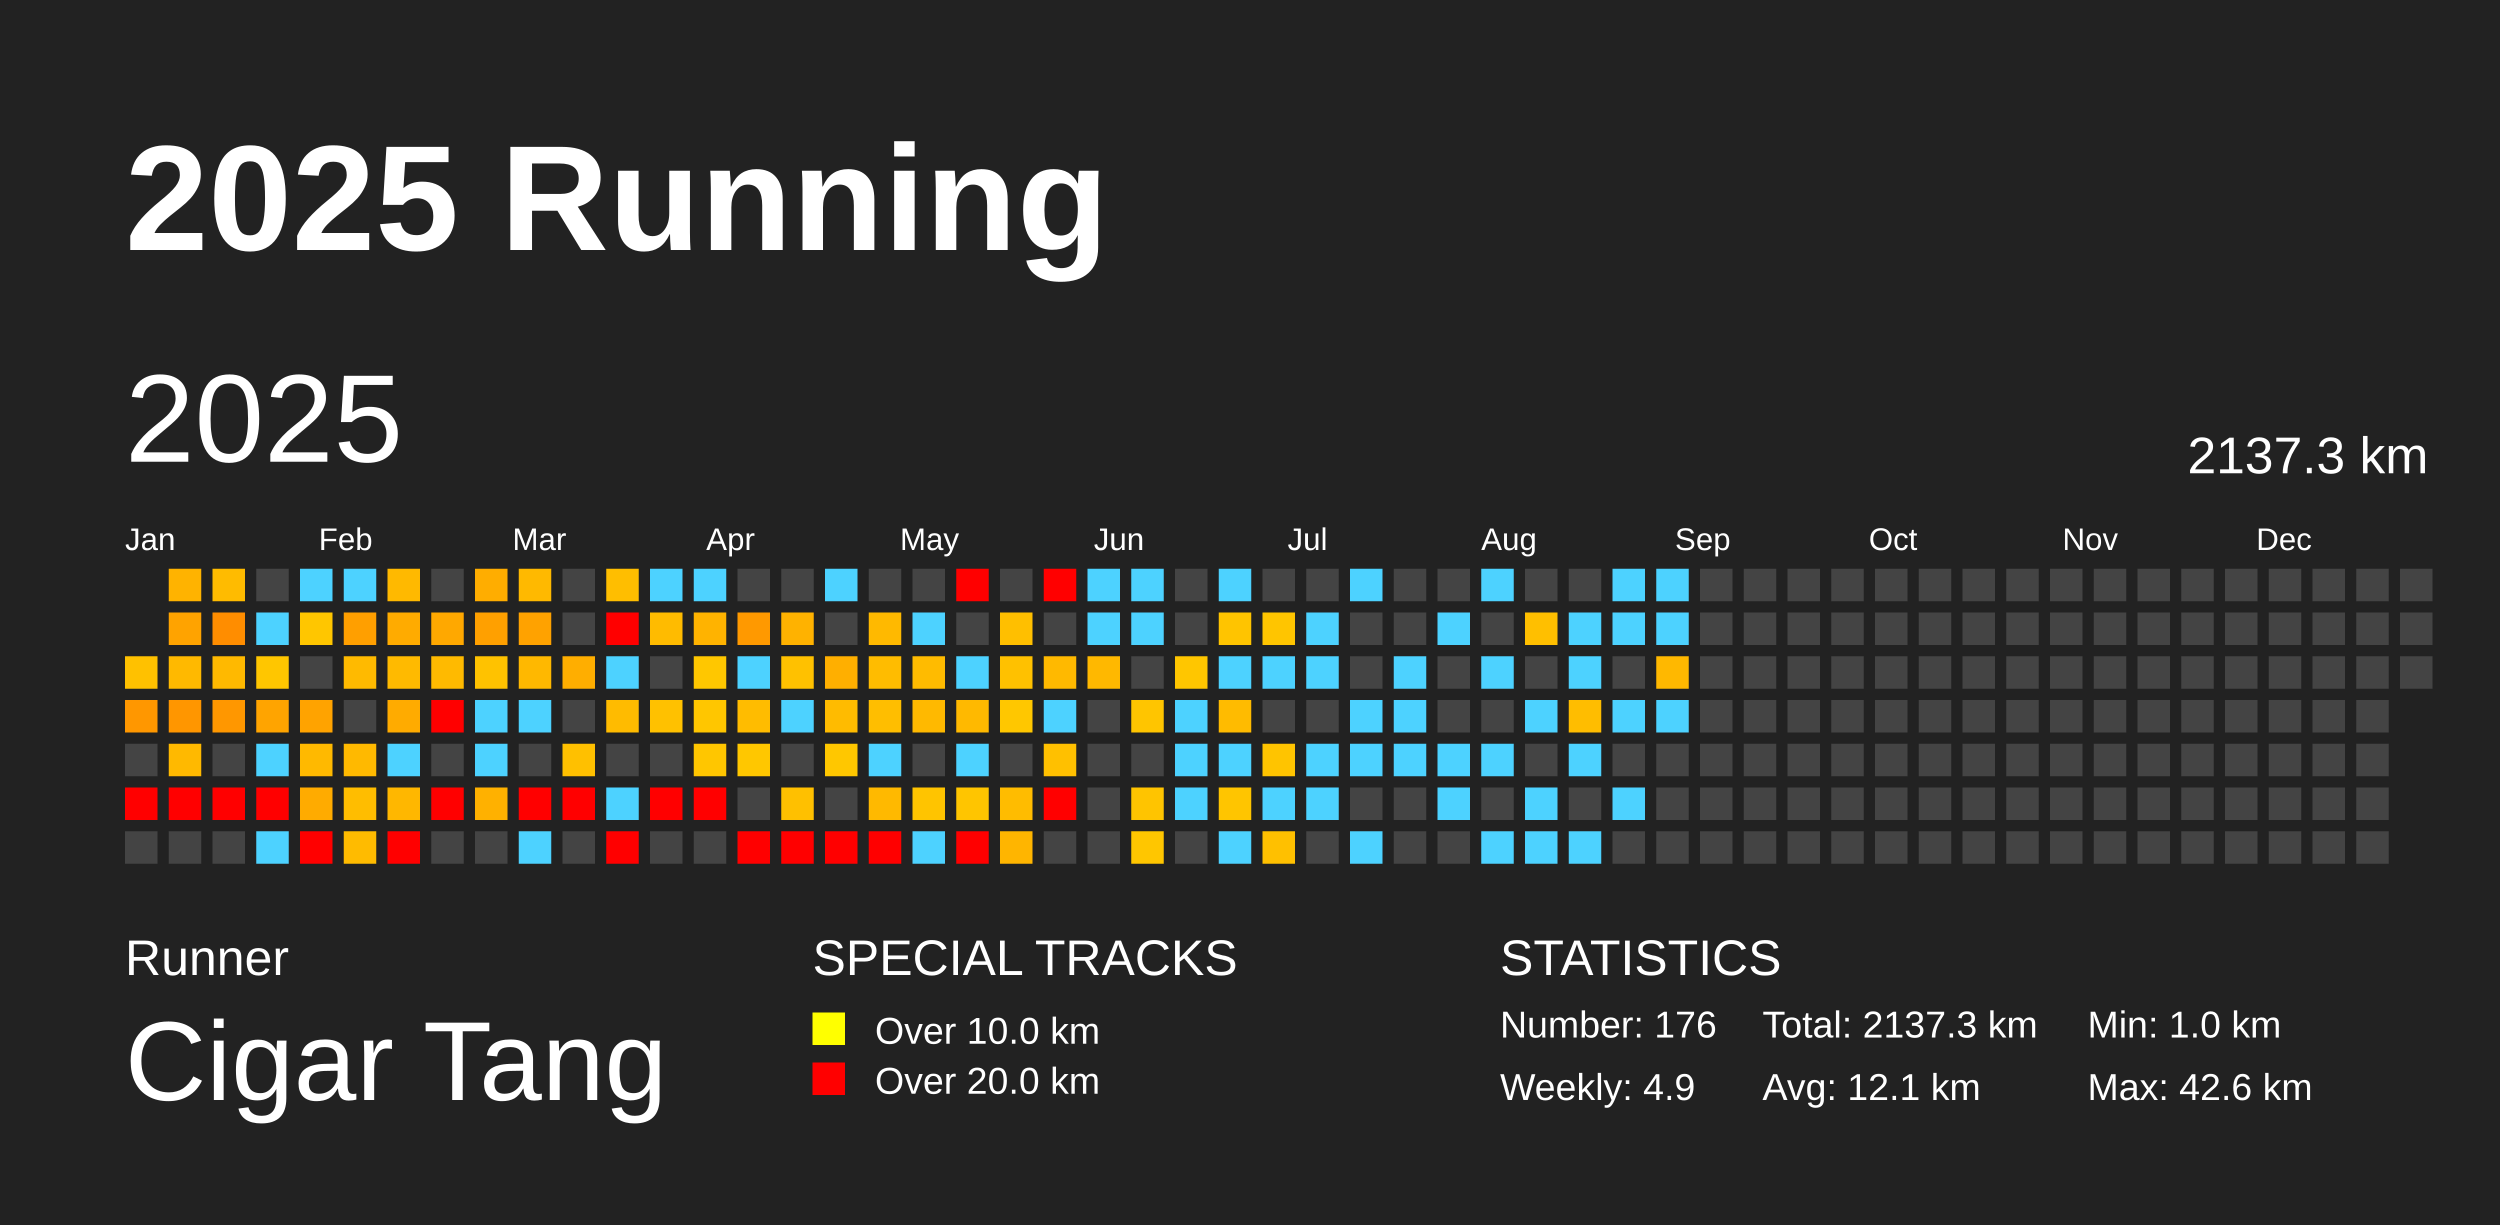
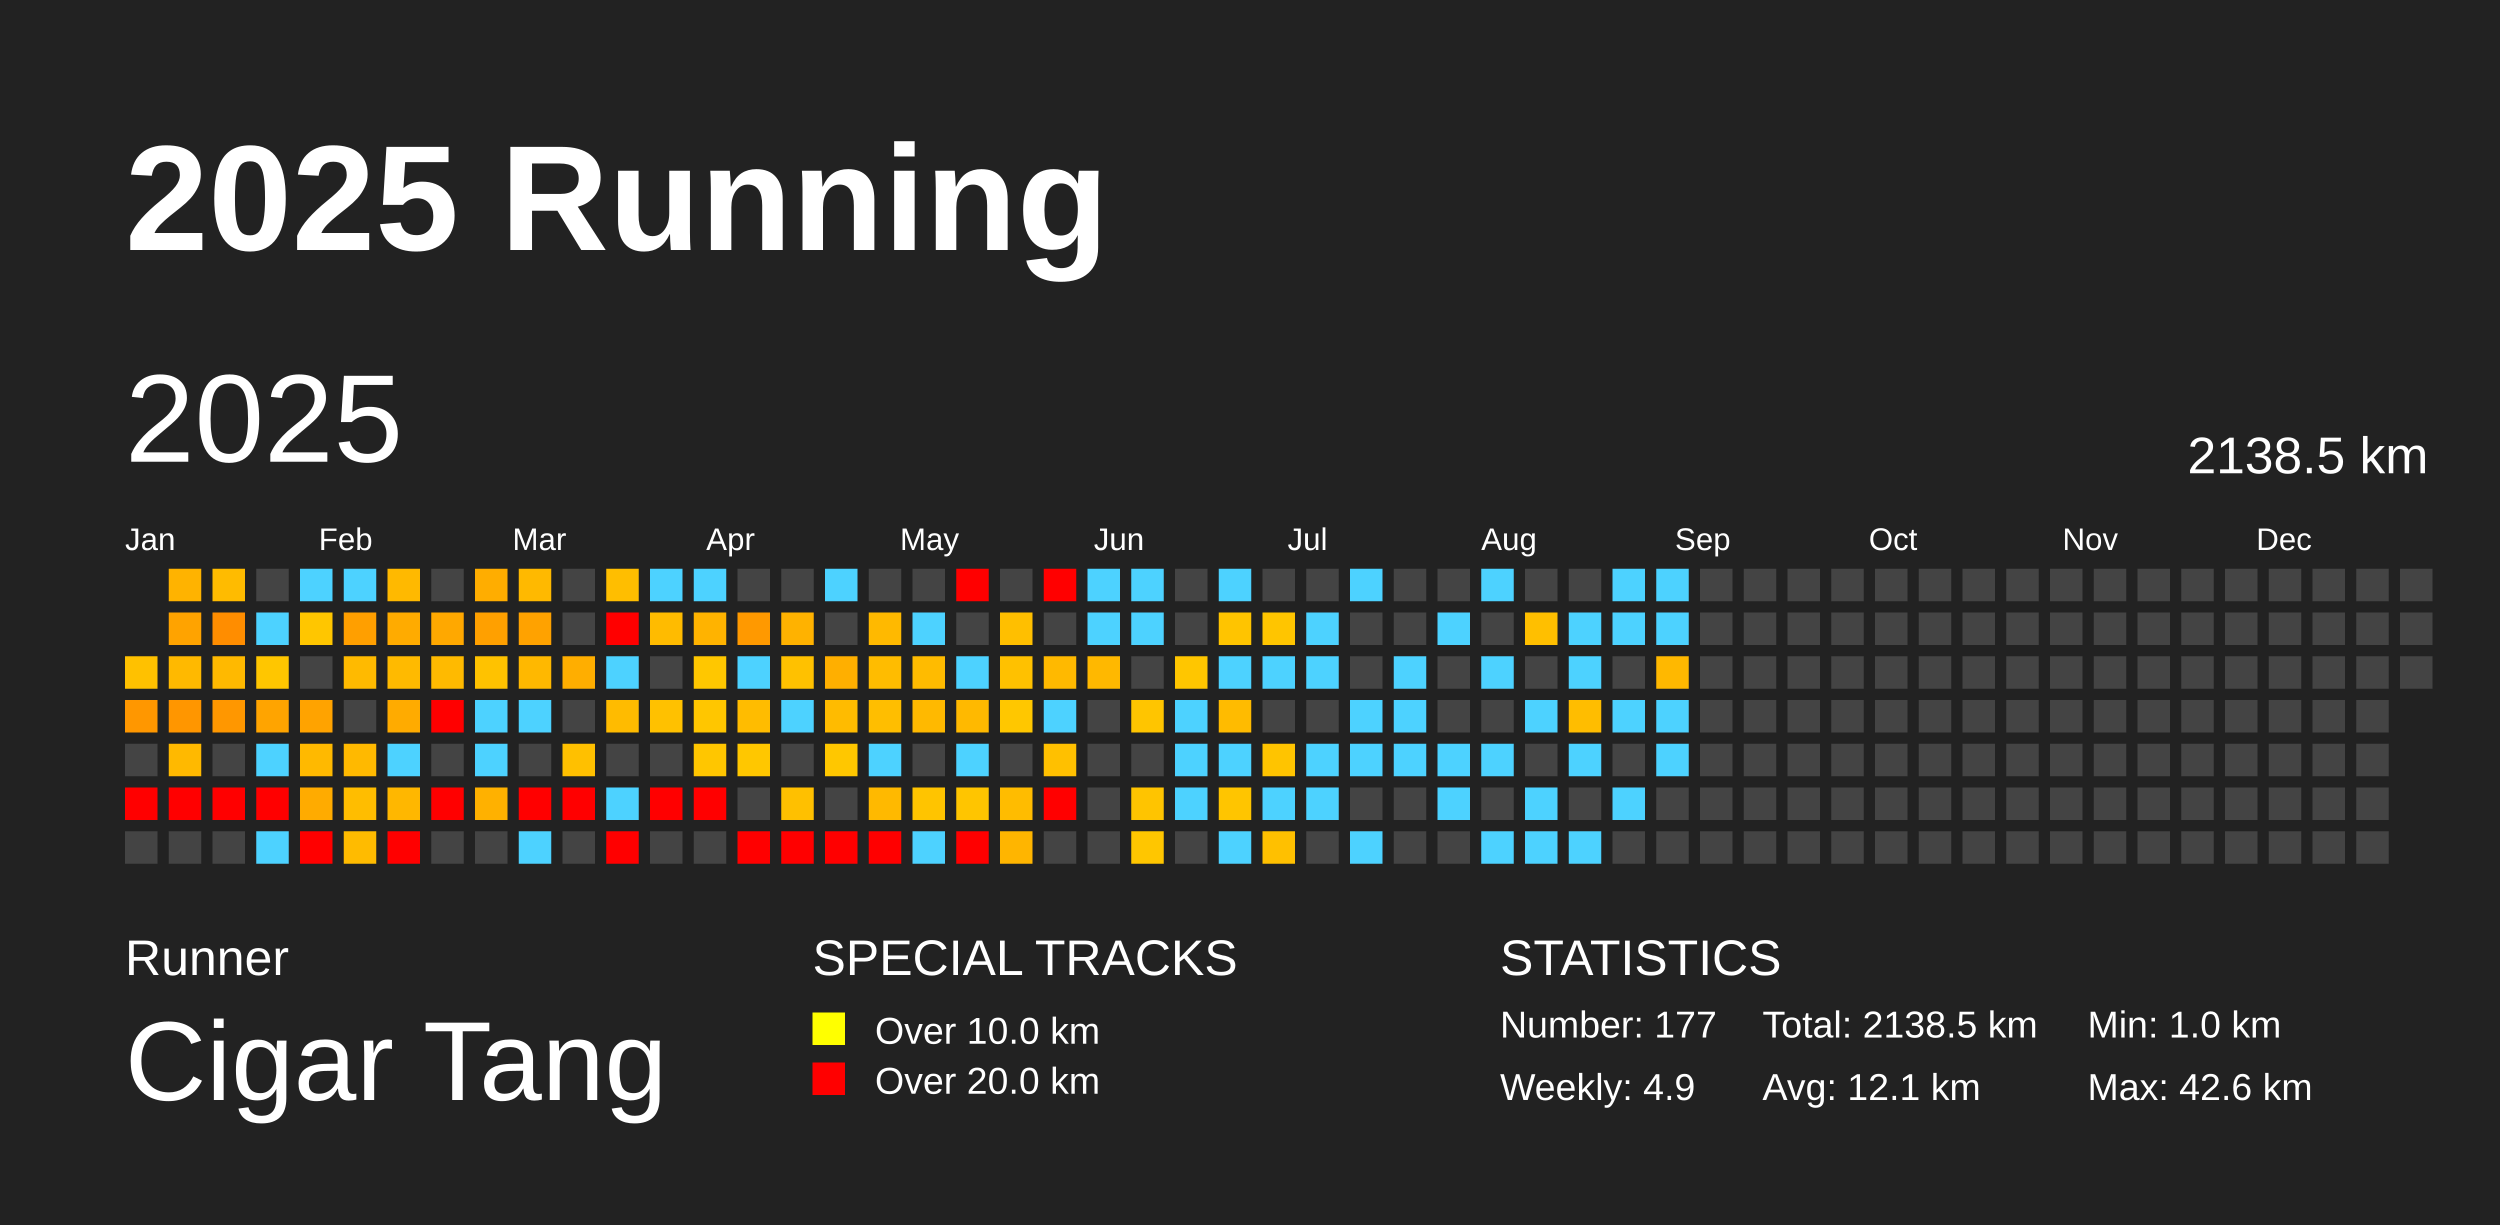
<svg xmlns="http://www.w3.org/2000/svg" baseProfile="full" height="98mm" version="1.1" viewBox="0,0,200,98" width="200mm">
  <defs />
  <rect fill="#222222" height="98" width="200" x="0" y="0" />
  <text fill="#FFFFFF" style="font-size:12px; font-family:Arial; font-weight:bold;" x="10" y="20">2025 Running</text>
  <text fill="#FFFFFF" style="font-size:4px; font-family:Arial" x="10" y="78">Runner</text>
  <text fill="#FFFFFF" style="font-size:9px; font-family:Arial" x="10" y="88">Cigar Tang</text>
  <text fill="#FFFFFF" style="font-size:4px; font-family:Arial" x="65" y="78">SPECIAL TRACKS</text>
  <rect fill="yellow" height="2.6" width="2.6" x="65" y="81" />
  <text fill="#FFFFFF" style="font-size:3px; font-family:Arial" x="70" y="83.5">Over 10.0 km</text>
  <rect fill="red" height="2.6" width="2.6" x="65" y="85" />
  <text fill="#FFFFFF" style="font-size:3px; font-family:Arial" x="70" y="87.5">Over 20.0 km</text>
  <text fill="#FFFFFF" style="font-size:4px; font-family:Arial" x="120" y="78">STATISTICS</text>
-   <text fill="#FFFFFF" style="font-size:3px; font-family:Arial" x="120" y="83">Number: 176</text>
+   <text fill="#FFFFFF" style="font-size:3px; font-family:Arial" x="120" y="83">Number: 177</text>
  <text fill="#FFFFFF" style="font-size:3px; font-family:Arial" x="120" y="88">Weekly: 4.9</text>
-   <text fill="#FFFFFF" style="font-size:3px; font-family:Arial" x="141" y="83">Total: 2137.3 km</text>
+   <text fill="#FFFFFF" style="font-size:3px; font-family:Arial" x="141" y="83">Total: 2138.5 km</text>
  <text fill="#FFFFFF" style="font-size:3px; font-family:Arial" x="141" y="88">Avg: 12.1 km</text>
  <text fill="#FFFFFF" style="font-size:3px; font-family:Arial" x="167" y="83">Min: 1.0 km</text>
  <text fill="#FFFFFF" style="font-size:3px; font-family:Arial" x="167" y="88">Max: 42.6 km</text>
  <text dominant-baseline="hanging" fill="#FFFFFF" style="font-size:10.0px; font-family:Arial;" x="10" y="30">2025</text>
-   <text dominant-baseline="hanging" fill="#FFFFFF" style="font-size:4.125px; font-family:Arial;" x="175" y="35">2137.3 km</text>
+   <text dominant-baseline="hanging" fill="#FFFFFF" style="font-size:4.125px; font-family:Arial;" x="175" y="35">2138.5 km</text>
  <text fill="#FFFFFF" style="font-size:2.5px; font-family:Arial" x="10.0" y="44">Jan</text>
  <text fill="#FFFFFF" style="font-size:2.5px; font-family:Arial" x="25.5" y="44">Feb</text>
  <text fill="#FFFFFF" style="font-size:2.5px; font-family:Arial" x="41.0" y="44">Mar</text>
  <text fill="#FFFFFF" style="font-size:2.5px; font-family:Arial" x="56.5" y="44">Apr</text>
  <text fill="#FFFFFF" style="font-size:2.5px; font-family:Arial" x="72.0" y="44">May</text>
  <text fill="#FFFFFF" style="font-size:2.5px; font-family:Arial" x="87.5" y="44">Jun</text>
  <text fill="#FFFFFF" style="font-size:2.5px; font-family:Arial" x="103.0" y="44">Jul</text>
  <text fill="#FFFFFF" style="font-size:2.5px; font-family:Arial" x="118.5" y="44">Aug</text>
  <text fill="#FFFFFF" style="font-size:2.5px; font-family:Arial" x="134.0" y="44">Sep</text>
  <text fill="#FFFFFF" style="font-size:2.5px; font-family:Arial" x="149.5" y="44">Oct</text>
  <text fill="#FFFFFF" style="font-size:2.5px; font-family:Arial" x="165.0" y="44">Nov</text>
  <text fill="#FFFFFF" style="font-size:2.5px; font-family:Arial" x="180.5" y="44">Dec</text>
  <rect fill="#ffc100" height="2.6" width="2.6" x="10.0" y="52.5" />
  <rect fill="#ff9700" height="2.6" width="2.6" x="10.0" y="56.0" />
  <rect fill="#444444" height="2.6" width="2.6" x="10.0" y="59.5" />
  <rect fill="red" height="2.6" width="2.6" x="10.0" y="63.0" />
  <rect fill="#444444" height="2.6" width="2.6" x="10.0" y="66.5" />
  <rect fill="#ffb300" height="2.6" width="2.6" x="13.5" y="45.5" />
  <rect fill="#ffa300" height="2.6" width="2.6" x="13.5" y="49.0" />
  <rect fill="#ffb900" height="2.6" width="2.6" x="13.5" y="52.5" />
  <rect fill="#ff9600" height="2.6" width="2.6" x="13.5" y="56.0" />
  <rect fill="#ffb900" height="2.6" width="2.6" x="13.5" y="59.5" />
  <rect fill="red" height="2.6" width="2.6" x="13.5" y="63.0" />
  <rect fill="#444444" height="2.6" width="2.6" x="13.5" y="66.5" />
  <rect fill="#ffbb00" height="2.6" width="2.6" x="17.0" y="45.5" />
  <rect fill="#ff8d00" height="2.6" width="2.6" x="17.0" y="49.0" />
  <rect fill="#ffb900" height="2.6" width="2.6" x="17.0" y="52.5" />
  <rect fill="#ff9700" height="2.6" width="2.6" x="17.0" y="56.0" />
  <rect fill="#444444" height="2.6" width="2.6" x="17.0" y="59.5" />
  <rect fill="red" height="2.6" width="2.6" x="17.0" y="63.0" />
  <rect fill="#444444" height="2.6" width="2.6" x="17.0" y="66.5" />
  <rect fill="#444444" height="2.6" width="2.6" x="20.5" y="45.5" />
  <rect fill="#4dd2ff" height="2.6" width="2.6" x="20.5" y="49.0" />
  <rect fill="#ffc600" height="2.6" width="2.6" x="20.5" y="52.5" />
  <rect fill="#ffa400" height="2.6" width="2.6" x="20.5" y="56.0" />
  <rect fill="#4dd2ff" height="2.6" width="2.6" x="20.5" y="59.5" />
  <rect fill="red" height="2.6" width="2.6" x="20.5" y="63.0" />
  <rect fill="#4dd2ff" height="2.6" width="2.6" x="20.5" y="66.5" />
  <rect fill="#4dd2ff" height="2.6" width="2.6" x="24.0" y="45.5" />
  <rect fill="#ffc600" height="2.6" width="2.6" x="24.0" y="49.0" />
  <rect fill="#444444" height="2.6" width="2.6" x="24.0" y="52.5" />
  <rect fill="#ffa300" height="2.6" width="2.6" x="24.0" y="56.0" />
  <rect fill="#ffb900" height="2.6" width="2.6" x="24.0" y="59.5" />
  <rect fill="#ffab00" height="2.6" width="2.6" x="24.0" y="63.0" />
  <rect fill="red" height="2.6" width="2.6" x="24.0" y="66.5" />
  <rect fill="#4dd2ff" height="2.6" width="2.6" x="27.5" y="45.5" />
  <rect fill="#ff9f00" height="2.6" width="2.6" x="27.5" y="49.0" />
  <rect fill="#ffba00" height="2.6" width="2.6" x="27.5" y="52.5" />
  <rect fill="#444444" height="2.6" width="2.6" x="27.5" y="56.0" />
  <rect fill="#ffb900" height="2.6" width="2.6" x="27.5" y="59.5" />
  <rect fill="#ffbd00" height="2.6" width="2.6" x="27.5" y="63.0" />
  <rect fill="#ffbb00" height="2.6" width="2.6" x="27.5" y="66.5" />
  <rect fill="#ffb900" height="2.6" width="2.6" x="31.0" y="45.5" />
  <rect fill="#ffab00" height="2.6" width="2.6" x="31.0" y="49.0" />
  <rect fill="#ffba00" height="2.6" width="2.6" x="31.0" y="52.5" />
  <rect fill="#ffab00" height="2.6" width="2.6" x="31.0" y="56.0" />
  <rect fill="#4dd2ff" height="2.6" width="2.6" x="31.0" y="59.5" />
  <rect fill="#ffb700" height="2.6" width="2.6" x="31.0" y="63.0" />
  <rect fill="red" height="2.6" width="2.6" x="31.0" y="66.5" />
  <rect fill="#444444" height="2.6" width="2.6" x="34.5" y="45.5" />
  <rect fill="#ffa800" height="2.6" width="2.6" x="34.5" y="49.0" />
  <rect fill="#ffba00" height="2.6" width="2.6" x="34.5" y="52.5" />
  <rect fill="red" height="2.6" width="2.6" x="34.5" y="56.0" />
  <rect fill="#444444" height="2.6" width="2.6" x="34.5" y="59.5" />
  <rect fill="red" height="2.6" width="2.6" x="34.5" y="63.0" />
  <rect fill="#444444" height="2.6" width="2.6" x="34.5" y="66.5" />
  <rect fill="#ffad00" height="2.6" width="2.6" x="38.0" y="45.5" />
  <rect fill="#ffa000" height="2.6" width="2.6" x="38.0" y="49.0" />
  <rect fill="#ffc200" height="2.6" width="2.6" x="38.0" y="52.5" />
  <rect fill="#4dd2ff" height="2.6" width="2.6" x="38.0" y="56.0" />
  <rect fill="#4dd2ff" height="2.6" width="2.6" x="38.0" y="59.5" />
  <rect fill="#ffb100" height="2.6" width="2.6" x="38.0" y="63.0" />
  <rect fill="#444444" height="2.6" width="2.6" x="38.0" y="66.5" />
  <rect fill="#ffb900" height="2.6" width="2.6" x="41.5" y="45.5" />
  <rect fill="#ffa200" height="2.6" width="2.6" x="41.5" y="49.0" />
  <rect fill="#ffb800" height="2.6" width="2.6" x="41.5" y="52.5" />
  <rect fill="#4dd2ff" height="2.6" width="2.6" x="41.5" y="56.0" />
  <rect fill="#444444" height="2.6" width="2.6" x="41.5" y="59.5" />
  <rect fill="red" height="2.6" width="2.6" x="41.5" y="63.0" />
  <rect fill="#4dd2ff" height="2.6" width="2.6" x="41.5" y="66.5" />
  <rect fill="#444444" height="2.6" width="2.6" x="45.0" y="45.5" />
  <rect fill="#444444" height="2.6" width="2.6" x="45.0" y="49.0" />
  <rect fill="#ffae00" height="2.6" width="2.6" x="45.0" y="52.5" />
  <rect fill="#444444" height="2.6" width="2.6" x="45.0" y="56.0" />
  <rect fill="#ffc000" height="2.6" width="2.6" x="45.0" y="59.5" />
  <rect fill="red" height="2.6" width="2.6" x="45.0" y="63.0" />
  <rect fill="#444444" height="2.6" width="2.6" x="45.0" y="66.5" />
  <rect fill="#ffbe00" height="2.6" width="2.6" x="48.5" y="45.5" />
  <rect fill="red" height="2.6" width="2.6" x="48.5" y="49.0" />
  <rect fill="#4dd2ff" height="2.6" width="2.6" x="48.5" y="52.5" />
  <rect fill="#ffbb00" height="2.6" width="2.6" x="48.5" y="56.0" />
  <rect fill="#444444" height="2.6" width="2.6" x="48.5" y="59.5" />
  <rect fill="#4dd2ff" height="2.6" width="2.6" x="48.5" y="63.0" />
  <rect fill="red" height="2.6" width="2.6" x="48.5" y="66.5" />
  <rect fill="#4dd2ff" height="2.6" width="2.6" x="52.0" y="45.5" />
  <rect fill="#ffbb00" height="2.6" width="2.6" x="52.0" y="49.0" />
  <rect fill="#444444" height="2.6" width="2.6" x="52.0" y="52.5" />
  <rect fill="#ffc100" height="2.6" width="2.6" x="52.0" y="56.0" />
  <rect fill="#444444" height="2.6" width="2.6" x="52.0" y="59.5" />
  <rect fill="red" height="2.6" width="2.6" x="52.0" y="63.0" />
  <rect fill="#444444" height="2.6" width="2.6" x="52.0" y="66.5" />
  <rect fill="#4dd2ff" height="2.6" width="2.6" x="55.5" y="45.5" />
  <rect fill="#ffb300" height="2.6" width="2.6" x="55.5" y="49.0" />
  <rect fill="#ffc700" height="2.6" width="2.6" x="55.5" y="52.5" />
  <rect fill="#ffc600" height="2.6" width="2.6" x="55.5" y="56.0" />
  <rect fill="#ffc600" height="2.6" width="2.6" x="55.5" y="59.5" />
  <rect fill="red" height="2.6" width="2.6" x="55.5" y="63.0" />
  <rect fill="#444444" height="2.6" width="2.6" x="55.5" y="66.5" />
  <rect fill="#444444" height="2.6" width="2.6" x="59.0" y="45.5" />
  <rect fill="#ff9900" height="2.6" width="2.6" x="59.0" y="49.0" />
  <rect fill="#4dd2ff" height="2.6" width="2.6" x="59.0" y="52.5" />
  <rect fill="#ffbc00" height="2.6" width="2.6" x="59.0" y="56.0" />
  <rect fill="#ffc700" height="2.6" width="2.6" x="59.0" y="59.5" />
  <rect fill="#444444" height="2.6" width="2.6" x="59.0" y="63.0" />
  <rect fill="red" height="2.6" width="2.6" x="59.0" y="66.5" />
  <rect fill="#444444" height="2.6" width="2.6" x="62.5" y="45.5" />
  <rect fill="#ffb200" height="2.6" width="2.6" x="62.5" y="49.0" />
  <rect fill="#ffc100" height="2.6" width="2.6" x="62.5" y="52.5" />
  <rect fill="#4dd2ff" height="2.6" width="2.6" x="62.5" y="56.0" />
  <rect fill="#444444" height="2.6" width="2.6" x="62.5" y="59.5" />
  <rect fill="#ffc000" height="2.6" width="2.6" x="62.5" y="63.0" />
  <rect fill="red" height="2.6" width="2.6" x="62.5" y="66.5" />
  <rect fill="#4dd2ff" height="2.6" width="2.6" x="66.0" y="45.5" />
  <rect fill="#444444" height="2.6" width="2.6" x="66.0" y="49.0" />
  <rect fill="#ffaf00" height="2.6" width="2.6" x="66.0" y="52.5" />
  <rect fill="#ffbb00" height="2.6" width="2.6" x="66.0" y="56.0" />
  <rect fill="#ffc700" height="2.6" width="2.6" x="66.0" y="59.5" />
  <rect fill="#444444" height="2.6" width="2.6" x="66.0" y="63.0" />
  <rect fill="red" height="2.6" width="2.6" x="66.0" y="66.5" />
  <rect fill="#444444" height="2.6" width="2.6" x="69.5" y="45.5" />
  <rect fill="#ffb900" height="2.6" width="2.6" x="69.5" y="49.0" />
  <rect fill="#ffbc00" height="2.6" width="2.6" x="69.5" y="52.5" />
  <rect fill="#ffbe00" height="2.6" width="2.6" x="69.5" y="56.0" />
  <rect fill="#4dd2ff" height="2.6" width="2.6" x="69.5" y="59.5" />
  <rect fill="#ffb900" height="2.6" width="2.6" x="69.5" y="63.0" />
  <rect fill="red" height="2.6" width="2.6" x="69.5" y="66.5" />
  <rect fill="#444444" height="2.6" width="2.6" x="73.0" y="45.5" />
  <rect fill="#4dd2ff" height="2.6" width="2.6" x="73.0" y="49.0" />
  <rect fill="#ffbb00" height="2.6" width="2.6" x="73.0" y="52.5" />
  <rect fill="#ffb900" height="2.6" width="2.6" x="73.0" y="56.0" />
  <rect fill="#444444" height="2.6" width="2.6" x="73.0" y="59.5" />
  <rect fill="#ffc400" height="2.6" width="2.6" x="73.0" y="63.0" />
  <rect fill="#4dd2ff" height="2.6" width="2.6" x="73.0" y="66.5" />
  <rect fill="red" height="2.6" width="2.6" x="76.5" y="45.5" />
  <rect fill="#444444" height="2.6" width="2.6" x="76.5" y="49.0" />
  <rect fill="#4dd2ff" height="2.6" width="2.6" x="76.5" y="52.5" />
  <rect fill="#ffb900" height="2.6" width="2.6" x="76.5" y="56.0" />
  <rect fill="#4dd2ff" height="2.6" width="2.6" x="76.5" y="59.5" />
  <rect fill="#ffc500" height="2.6" width="2.6" x="76.5" y="63.0" />
  <rect fill="red" height="2.6" width="2.6" x="76.5" y="66.5" />
  <rect fill="#444444" height="2.6" width="2.6" x="80.0" y="45.5" />
  <rect fill="#ffbf00" height="2.6" width="2.6" x="80.0" y="49.0" />
  <rect fill="#ffc100" height="2.6" width="2.6" x="80.0" y="52.5" />
  <rect fill="#ffc700" height="2.6" width="2.6" x="80.0" y="56.0" />
  <rect fill="#444444" height="2.6" width="2.6" x="80.0" y="59.5" />
  <rect fill="#ffbc00" height="2.6" width="2.6" x="80.0" y="63.0" />
  <rect fill="#ffb500" height="2.6" width="2.6" x="80.0" y="66.5" />
  <rect fill="red" height="2.6" width="2.6" x="83.5" y="45.5" />
  <rect fill="#444444" height="2.6" width="2.6" x="83.5" y="49.0" />
  <rect fill="#ffb900" height="2.6" width="2.6" x="83.5" y="52.5" />
  <rect fill="#4dd2ff" height="2.6" width="2.6" x="83.5" y="56.0" />
  <rect fill="#ffc000" height="2.6" width="2.6" x="83.5" y="59.5" />
  <rect fill="red" height="2.6" width="2.6" x="83.5" y="63.0" />
  <rect fill="#444444" height="2.6" width="2.6" x="83.5" y="66.5" />
  <rect fill="#4dd2ff" height="2.6" width="2.6" x="87.0" y="45.5" />
  <rect fill="#4dd2ff" height="2.6" width="2.6" x="87.0" y="49.0" />
  <rect fill="#ffb800" height="2.6" width="2.6" x="87.0" y="52.5" />
  <rect fill="#444444" height="2.6" width="2.6" x="87.0" y="56.0" />
  <rect fill="#444444" height="2.6" width="2.6" x="87.0" y="59.5" />
  <rect fill="#444444" height="2.6" width="2.6" x="87.0" y="63.0" />
  <rect fill="#444444" height="2.6" width="2.6" x="87.0" y="66.5" />
  <rect fill="#4dd2ff" height="2.6" width="2.6" x="90.5" y="45.5" />
  <rect fill="#4dd2ff" height="2.6" width="2.6" x="90.5" y="49.0" />
  <rect fill="#444444" height="2.6" width="2.6" x="90.5" y="52.5" />
  <rect fill="#ffc500" height="2.6" width="2.6" x="90.5" y="56.0" />
  <rect fill="#444444" height="2.6" width="2.6" x="90.5" y="59.5" />
  <rect fill="#ffc400" height="2.6" width="2.6" x="90.5" y="63.0" />
  <rect fill="#ffc600" height="2.6" width="2.6" x="90.5" y="66.5" />
  <rect fill="#444444" height="2.6" width="2.6" x="94.0" y="45.5" />
  <rect fill="#444444" height="2.6" width="2.6" x="94.0" y="49.0" />
  <rect fill="#ffc600" height="2.6" width="2.6" x="94.0" y="52.5" />
  <rect fill="#4dd2ff" height="2.6" width="2.6" x="94.0" y="56.0" />
  <rect fill="#4dd2ff" height="2.6" width="2.6" x="94.0" y="59.5" />
  <rect fill="#4dd2ff" height="2.6" width="2.6" x="94.0" y="63.0" />
  <rect fill="#444444" height="2.6" width="2.6" x="94.0" y="66.5" />
  <rect fill="#4dd2ff" height="2.6" width="2.6" x="97.5" y="45.5" />
  <rect fill="#ffc400" height="2.6" width="2.6" x="97.5" y="49.0" />
  <rect fill="#4dd2ff" height="2.6" width="2.6" x="97.5" y="52.5" />
  <rect fill="#ffbb00" height="2.6" width="2.6" x="97.5" y="56.0" />
  <rect fill="#4dd2ff" height="2.6" width="2.6" x="97.5" y="59.5" />
  <rect fill="#ffc500" height="2.6" width="2.6" x="97.5" y="63.0" />
  <rect fill="#4dd2ff" height="2.6" width="2.6" x="97.5" y="66.5" />
  <rect fill="#444444" height="2.6" width="2.6" x="101.0" y="45.5" />
  <rect fill="#ffc500" height="2.6" width="2.6" x="101.0" y="49.0" />
  <rect fill="#4dd2ff" height="2.6" width="2.6" x="101.0" y="52.5" />
  <rect fill="#444444" height="2.6" width="2.6" x="101.0" y="56.0" />
  <rect fill="#ffc400" height="2.6" width="2.6" x="101.0" y="59.5" />
  <rect fill="#4dd2ff" height="2.6" width="2.6" x="101.0" y="63.0" />
  <rect fill="#ffc000" height="2.6" width="2.6" x="101.0" y="66.5" />
  <rect fill="#444444" height="2.6" width="2.6" x="104.5" y="45.5" />
  <rect fill="#4dd2ff" height="2.6" width="2.6" x="104.5" y="49.0" />
  <rect fill="#4dd2ff" height="2.6" width="2.6" x="104.5" y="52.5" />
  <rect fill="#444444" height="2.6" width="2.6" x="104.5" y="56.0" />
  <rect fill="#4dd2ff" height="2.6" width="2.6" x="104.5" y="59.5" />
  <rect fill="#4dd2ff" height="2.6" width="2.6" x="104.5" y="63.0" />
  <rect fill="#444444" height="2.6" width="2.6" x="104.5" y="66.5" />
  <rect fill="#4dd2ff" height="2.6" width="2.6" x="108.0" y="45.5" />
  <rect fill="#444444" height="2.6" width="2.6" x="108.0" y="49.0" />
  <rect fill="#444444" height="2.6" width="2.6" x="108.0" y="52.5" />
  <rect fill="#4dd2ff" height="2.6" width="2.6" x="108.0" y="56.0" />
  <rect fill="#4dd2ff" height="2.6" width="2.6" x="108.0" y="59.5" />
  <rect fill="#444444" height="2.6" width="2.6" x="108.0" y="63.0" />
  <rect fill="#4dd2ff" height="2.6" width="2.6" x="108.0" y="66.5" />
  <rect fill="#444444" height="2.6" width="2.6" x="111.5" y="45.5" />
  <rect fill="#444444" height="2.6" width="2.6" x="111.5" y="49.0" />
  <rect fill="#4dd2ff" height="2.6" width="2.6" x="111.5" y="52.5" />
  <rect fill="#4dd2ff" height="2.6" width="2.6" x="111.5" y="56.0" />
  <rect fill="#4dd2ff" height="2.6" width="2.6" x="111.5" y="59.5" />
  <rect fill="#444444" height="2.6" width="2.6" x="111.5" y="63.0" />
  <rect fill="#444444" height="2.6" width="2.6" x="111.5" y="66.5" />
  <rect fill="#444444" height="2.6" width="2.6" x="115.0" y="45.5" />
  <rect fill="#4dd2ff" height="2.6" width="2.6" x="115.0" y="49.0" />
  <rect fill="#444444" height="2.6" width="2.6" x="115.0" y="52.5" />
  <rect fill="#444444" height="2.6" width="2.6" x="115.0" y="56.0" />
  <rect fill="#4dd2ff" height="2.6" width="2.6" x="115.0" y="59.5" />
  <rect fill="#4dd2ff" height="2.6" width="2.6" x="115.0" y="63.0" />
  <rect fill="#444444" height="2.6" width="2.6" x="115.0" y="66.5" />
  <rect fill="#4dd2ff" height="2.6" width="2.6" x="118.5" y="45.5" />
  <rect fill="#444444" height="2.6" width="2.6" x="118.5" y="49.0" />
  <rect fill="#4dd2ff" height="2.6" width="2.6" x="118.5" y="52.5" />
  <rect fill="#444444" height="2.6" width="2.6" x="118.5" y="56.0" />
  <rect fill="#4dd2ff" height="2.6" width="2.6" x="118.5" y="59.5" />
  <rect fill="#444444" height="2.6" width="2.6" x="118.5" y="63.0" />
  <rect fill="#4dd2ff" height="2.6" width="2.6" x="118.5" y="66.5" />
  <rect fill="#444444" height="2.6" width="2.6" x="122.0" y="45.5" />
  <rect fill="#ffbf00" height="2.6" width="2.6" x="122.0" y="49.0" />
  <rect fill="#444444" height="2.6" width="2.6" x="122.0" y="52.5" />
  <rect fill="#4dd2ff" height="2.6" width="2.6" x="122.0" y="56.0" />
  <rect fill="#444444" height="2.6" width="2.6" x="122.0" y="59.5" />
  <rect fill="#4dd2ff" height="2.6" width="2.6" x="122.0" y="63.0" />
  <rect fill="#4dd2ff" height="2.6" width="2.6" x="122.0" y="66.5" />
  <rect fill="#444444" height="2.6" width="2.6" x="125.5" y="45.5" />
  <rect fill="#4dd2ff" height="2.6" width="2.6" x="125.5" y="49.0" />
  <rect fill="#4dd2ff" height="2.6" width="2.6" x="125.5" y="52.5" />
  <rect fill="#ffbd00" height="2.6" width="2.6" x="125.5" y="56.0" />
  <rect fill="#4dd2ff" height="2.6" width="2.6" x="125.5" y="59.5" />
  <rect fill="#444444" height="2.6" width="2.6" x="125.5" y="63.0" />
  <rect fill="#4dd2ff" height="2.6" width="2.6" x="125.5" y="66.5" />
  <rect fill="#4dd2ff" height="2.6" width="2.6" x="129.0" y="45.5" />
  <rect fill="#4dd2ff" height="2.6" width="2.6" x="129.0" y="49.0" />
  <rect fill="#444444" height="2.6" width="2.6" x="129.0" y="52.5" />
  <rect fill="#4dd2ff" height="2.6" width="2.6" x="129.0" y="56.0" />
  <rect fill="#444444" height="2.6" width="2.6" x="129.0" y="59.5" />
  <rect fill="#4dd2ff" height="2.6" width="2.6" x="129.0" y="63.0" />
  <rect fill="#444444" height="2.6" width="2.6" x="129.0" y="66.5" />
  <rect fill="#4dd2ff" height="2.6" width="2.6" x="132.5" y="45.5" />
  <rect fill="#4dd2ff" height="2.6" width="2.6" x="132.5" y="49.0" />
  <rect fill="#ffb800" height="2.6" width="2.6" x="132.5" y="52.5" />
  <rect fill="#4dd2ff" height="2.6" width="2.6" x="132.5" y="56.0" />
-   <rect fill="#444444" height="2.6" width="2.6" x="132.5" y="59.5" />
+   <rect fill="#4dd2ff" height="2.6" width="2.6" x="132.5" y="59.5" />
  <rect fill="#444444" height="2.6" width="2.6" x="132.5" y="63.0" />
  <rect fill="#444444" height="2.6" width="2.6" x="132.5" y="66.5" />
  <rect fill="#444444" height="2.6" width="2.6" x="136.0" y="45.5" />
  <rect fill="#444444" height="2.6" width="2.6" x="136.0" y="49.0" />
  <rect fill="#444444" height="2.6" width="2.6" x="136.0" y="52.5" />
  <rect fill="#444444" height="2.6" width="2.6" x="136.0" y="56.0" />
  <rect fill="#444444" height="2.6" width="2.6" x="136.0" y="59.5" />
  <rect fill="#444444" height="2.6" width="2.6" x="136.0" y="63.0" />
  <rect fill="#444444" height="2.6" width="2.6" x="136.0" y="66.5" />
  <rect fill="#444444" height="2.6" width="2.6" x="139.5" y="45.5" />
  <rect fill="#444444" height="2.6" width="2.6" x="139.5" y="49.0" />
  <rect fill="#444444" height="2.6" width="2.6" x="139.5" y="52.5" />
  <rect fill="#444444" height="2.6" width="2.6" x="139.5" y="56.0" />
  <rect fill="#444444" height="2.6" width="2.6" x="139.5" y="59.5" />
  <rect fill="#444444" height="2.6" width="2.6" x="139.5" y="63.0" />
  <rect fill="#444444" height="2.6" width="2.6" x="139.5" y="66.5" />
  <rect fill="#444444" height="2.6" width="2.6" x="143.0" y="45.5" />
  <rect fill="#444444" height="2.6" width="2.6" x="143.0" y="49.0" />
  <rect fill="#444444" height="2.6" width="2.6" x="143.0" y="52.5" />
  <rect fill="#444444" height="2.6" width="2.6" x="143.0" y="56.0" />
  <rect fill="#444444" height="2.6" width="2.6" x="143.0" y="59.5" />
  <rect fill="#444444" height="2.6" width="2.6" x="143.0" y="63.0" />
  <rect fill="#444444" height="2.6" width="2.6" x="143.0" y="66.5" />
  <rect fill="#444444" height="2.6" width="2.6" x="146.5" y="45.5" />
  <rect fill="#444444" height="2.6" width="2.6" x="146.5" y="49.0" />
  <rect fill="#444444" height="2.6" width="2.6" x="146.5" y="52.5" />
  <rect fill="#444444" height="2.6" width="2.6" x="146.5" y="56.0" />
  <rect fill="#444444" height="2.6" width="2.6" x="146.5" y="59.5" />
  <rect fill="#444444" height="2.6" width="2.6" x="146.5" y="63.0" />
  <rect fill="#444444" height="2.6" width="2.6" x="146.5" y="66.5" />
  <rect fill="#444444" height="2.6" width="2.6" x="150.0" y="45.5" />
  <rect fill="#444444" height="2.6" width="2.6" x="150.0" y="49.0" />
  <rect fill="#444444" height="2.6" width="2.6" x="150.0" y="52.5" />
  <rect fill="#444444" height="2.6" width="2.6" x="150.0" y="56.0" />
  <rect fill="#444444" height="2.6" width="2.6" x="150.0" y="59.5" />
  <rect fill="#444444" height="2.6" width="2.6" x="150.0" y="63.0" />
  <rect fill="#444444" height="2.6" width="2.6" x="150.0" y="66.5" />
  <rect fill="#444444" height="2.6" width="2.6" x="153.5" y="45.5" />
  <rect fill="#444444" height="2.6" width="2.6" x="153.5" y="49.0" />
  <rect fill="#444444" height="2.6" width="2.6" x="153.5" y="52.5" />
  <rect fill="#444444" height="2.6" width="2.6" x="153.5" y="56.0" />
  <rect fill="#444444" height="2.6" width="2.6" x="153.5" y="59.5" />
  <rect fill="#444444" height="2.6" width="2.6" x="153.5" y="63.0" />
  <rect fill="#444444" height="2.6" width="2.6" x="153.5" y="66.5" />
  <rect fill="#444444" height="2.6" width="2.6" x="157.0" y="45.5" />
  <rect fill="#444444" height="2.6" width="2.6" x="157.0" y="49.0" />
  <rect fill="#444444" height="2.6" width="2.6" x="157.0" y="52.5" />
  <rect fill="#444444" height="2.6" width="2.6" x="157.0" y="56.0" />
  <rect fill="#444444" height="2.6" width="2.6" x="157.0" y="59.5" />
  <rect fill="#444444" height="2.6" width="2.6" x="157.0" y="63.0" />
  <rect fill="#444444" height="2.6" width="2.6" x="157.0" y="66.5" />
  <rect fill="#444444" height="2.6" width="2.6" x="160.5" y="45.5" />
  <rect fill="#444444" height="2.6" width="2.6" x="160.5" y="49.0" />
  <rect fill="#444444" height="2.6" width="2.6" x="160.5" y="52.5" />
  <rect fill="#444444" height="2.6" width="2.6" x="160.5" y="56.0" />
  <rect fill="#444444" height="2.6" width="2.6" x="160.5" y="59.5" />
  <rect fill="#444444" height="2.6" width="2.6" x="160.5" y="63.0" />
  <rect fill="#444444" height="2.6" width="2.6" x="160.5" y="66.5" />
  <rect fill="#444444" height="2.6" width="2.6" x="164.0" y="45.5" />
  <rect fill="#444444" height="2.6" width="2.6" x="164.0" y="49.0" />
  <rect fill="#444444" height="2.6" width="2.6" x="164.0" y="52.5" />
  <rect fill="#444444" height="2.6" width="2.6" x="164.0" y="56.0" />
  <rect fill="#444444" height="2.6" width="2.6" x="164.0" y="59.5" />
  <rect fill="#444444" height="2.6" width="2.6" x="164.0" y="63.0" />
  <rect fill="#444444" height="2.6" width="2.6" x="164.0" y="66.5" />
  <rect fill="#444444" height="2.6" width="2.6" x="167.5" y="45.5" />
  <rect fill="#444444" height="2.6" width="2.6" x="167.5" y="49.0" />
  <rect fill="#444444" height="2.6" width="2.6" x="167.5" y="52.5" />
  <rect fill="#444444" height="2.6" width="2.6" x="167.5" y="56.0" />
  <rect fill="#444444" height="2.6" width="2.6" x="167.5" y="59.5" />
  <rect fill="#444444" height="2.6" width="2.6" x="167.5" y="63.0" />
  <rect fill="#444444" height="2.6" width="2.6" x="167.5" y="66.5" />
  <rect fill="#444444" height="2.6" width="2.6" x="171.0" y="45.5" />
  <rect fill="#444444" height="2.6" width="2.6" x="171.0" y="49.0" />
  <rect fill="#444444" height="2.6" width="2.6" x="171.0" y="52.5" />
  <rect fill="#444444" height="2.6" width="2.6" x="171.0" y="56.0" />
  <rect fill="#444444" height="2.6" width="2.6" x="171.0" y="59.5" />
  <rect fill="#444444" height="2.6" width="2.6" x="171.0" y="63.0" />
  <rect fill="#444444" height="2.6" width="2.6" x="171.0" y="66.5" />
  <rect fill="#444444" height="2.6" width="2.6" x="174.5" y="45.5" />
  <rect fill="#444444" height="2.6" width="2.6" x="174.5" y="49.0" />
  <rect fill="#444444" height="2.6" width="2.6" x="174.5" y="52.5" />
  <rect fill="#444444" height="2.6" width="2.6" x="174.5" y="56.0" />
  <rect fill="#444444" height="2.6" width="2.6" x="174.5" y="59.5" />
  <rect fill="#444444" height="2.6" width="2.6" x="174.5" y="63.0" />
  <rect fill="#444444" height="2.6" width="2.6" x="174.5" y="66.5" />
  <rect fill="#444444" height="2.6" width="2.6" x="178.0" y="45.5" />
  <rect fill="#444444" height="2.6" width="2.6" x="178.0" y="49.0" />
  <rect fill="#444444" height="2.6" width="2.6" x="178.0" y="52.5" />
  <rect fill="#444444" height="2.6" width="2.6" x="178.0" y="56.0" />
  <rect fill="#444444" height="2.6" width="2.6" x="178.0" y="59.5" />
  <rect fill="#444444" height="2.6" width="2.6" x="178.0" y="63.0" />
  <rect fill="#444444" height="2.6" width="2.6" x="178.0" y="66.5" />
  <rect fill="#444444" height="2.6" width="2.6" x="181.5" y="45.5" />
  <rect fill="#444444" height="2.6" width="2.6" x="181.5" y="49.0" />
  <rect fill="#444444" height="2.6" width="2.6" x="181.5" y="52.5" />
  <rect fill="#444444" height="2.6" width="2.6" x="181.5" y="56.0" />
  <rect fill="#444444" height="2.6" width="2.6" x="181.5" y="59.5" />
  <rect fill="#444444" height="2.6" width="2.6" x="181.5" y="63.0" />
  <rect fill="#444444" height="2.6" width="2.6" x="181.5" y="66.5" />
  <rect fill="#444444" height="2.6" width="2.6" x="185.0" y="45.5" />
  <rect fill="#444444" height="2.6" width="2.6" x="185.0" y="49.0" />
  <rect fill="#444444" height="2.6" width="2.6" x="185.0" y="52.5" />
  <rect fill="#444444" height="2.6" width="2.6" x="185.0" y="56.0" />
  <rect fill="#444444" height="2.6" width="2.6" x="185.0" y="59.5" />
  <rect fill="#444444" height="2.6" width="2.6" x="185.0" y="63.0" />
  <rect fill="#444444" height="2.6" width="2.6" x="185.0" y="66.5" />
  <rect fill="#444444" height="2.6" width="2.6" x="188.5" y="45.5" />
  <rect fill="#444444" height="2.6" width="2.6" x="188.5" y="49.0" />
  <rect fill="#444444" height="2.6" width="2.6" x="188.5" y="52.5" />
  <rect fill="#444444" height="2.6" width="2.6" x="188.5" y="56.0" />
  <rect fill="#444444" height="2.6" width="2.6" x="188.5" y="59.5" />
  <rect fill="#444444" height="2.6" width="2.6" x="188.5" y="63.0" />
  <rect fill="#444444" height="2.6" width="2.6" x="188.5" y="66.5" />
  <rect fill="#444444" height="2.6" width="2.6" x="192.0" y="45.5" />
  <rect fill="#444444" height="2.6" width="2.6" x="192.0" y="49.0" />
  <rect fill="#444444" height="2.6" width="2.6" x="192.0" y="52.5" />
</svg>
